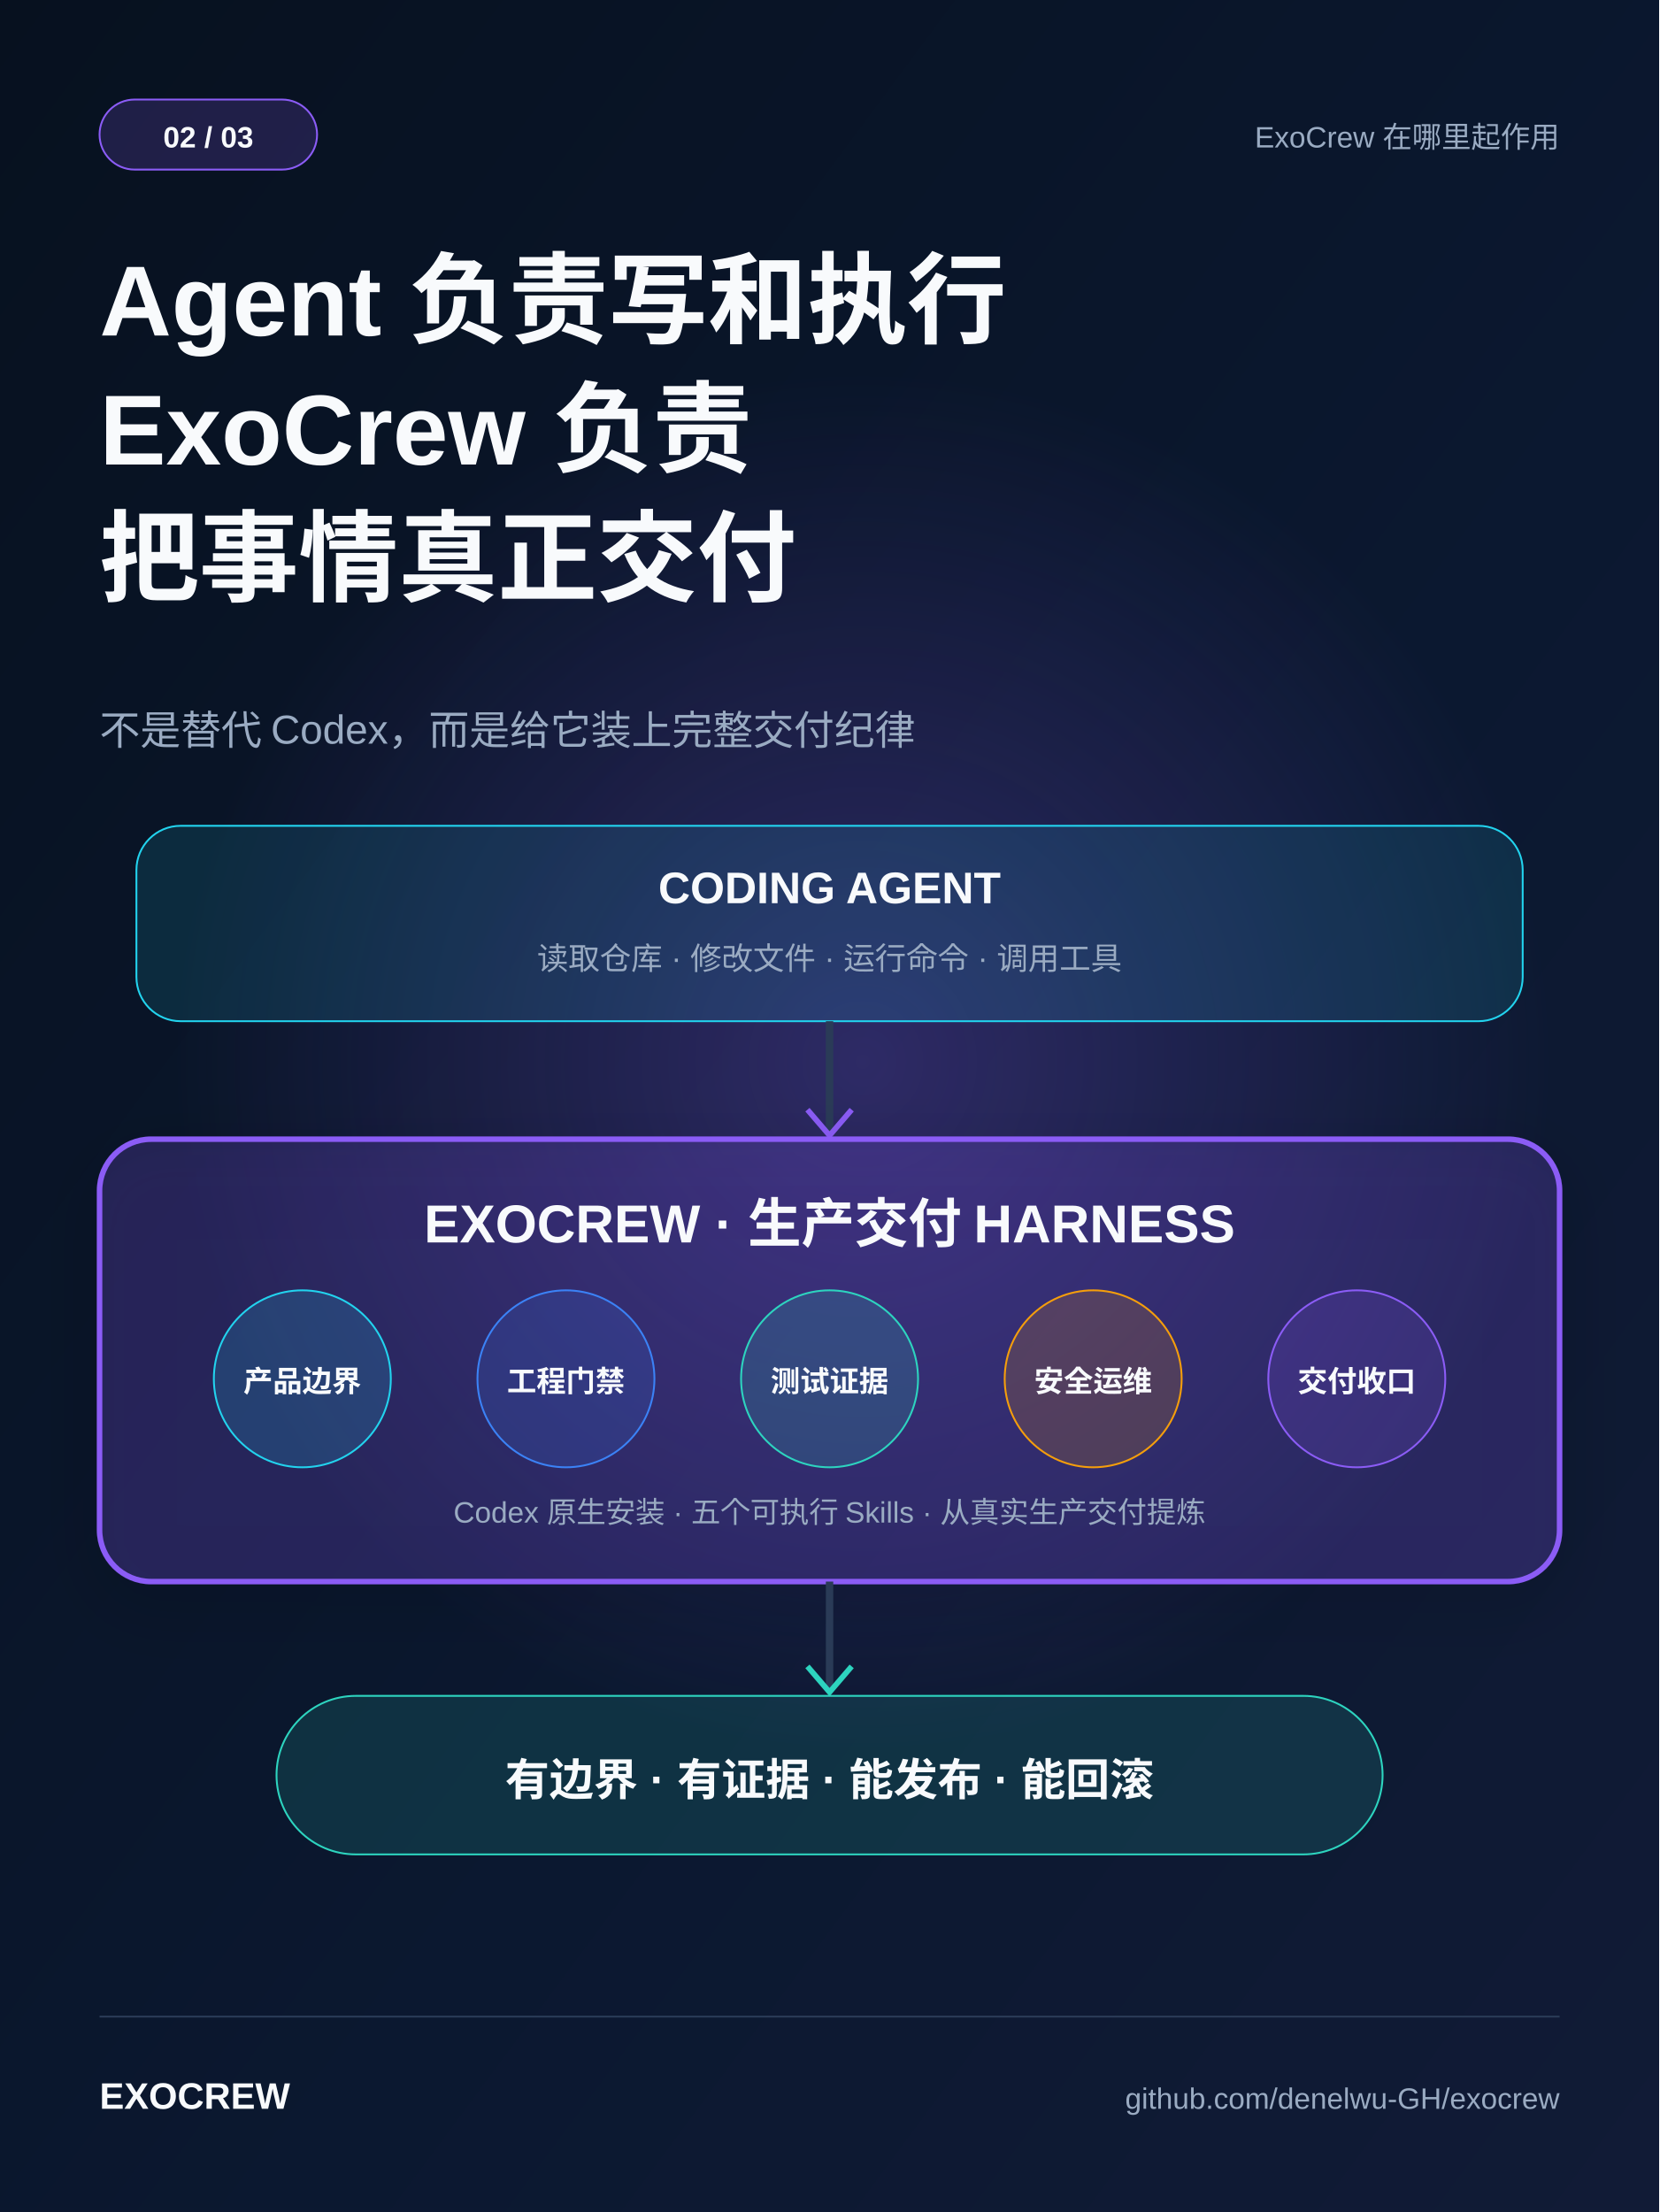
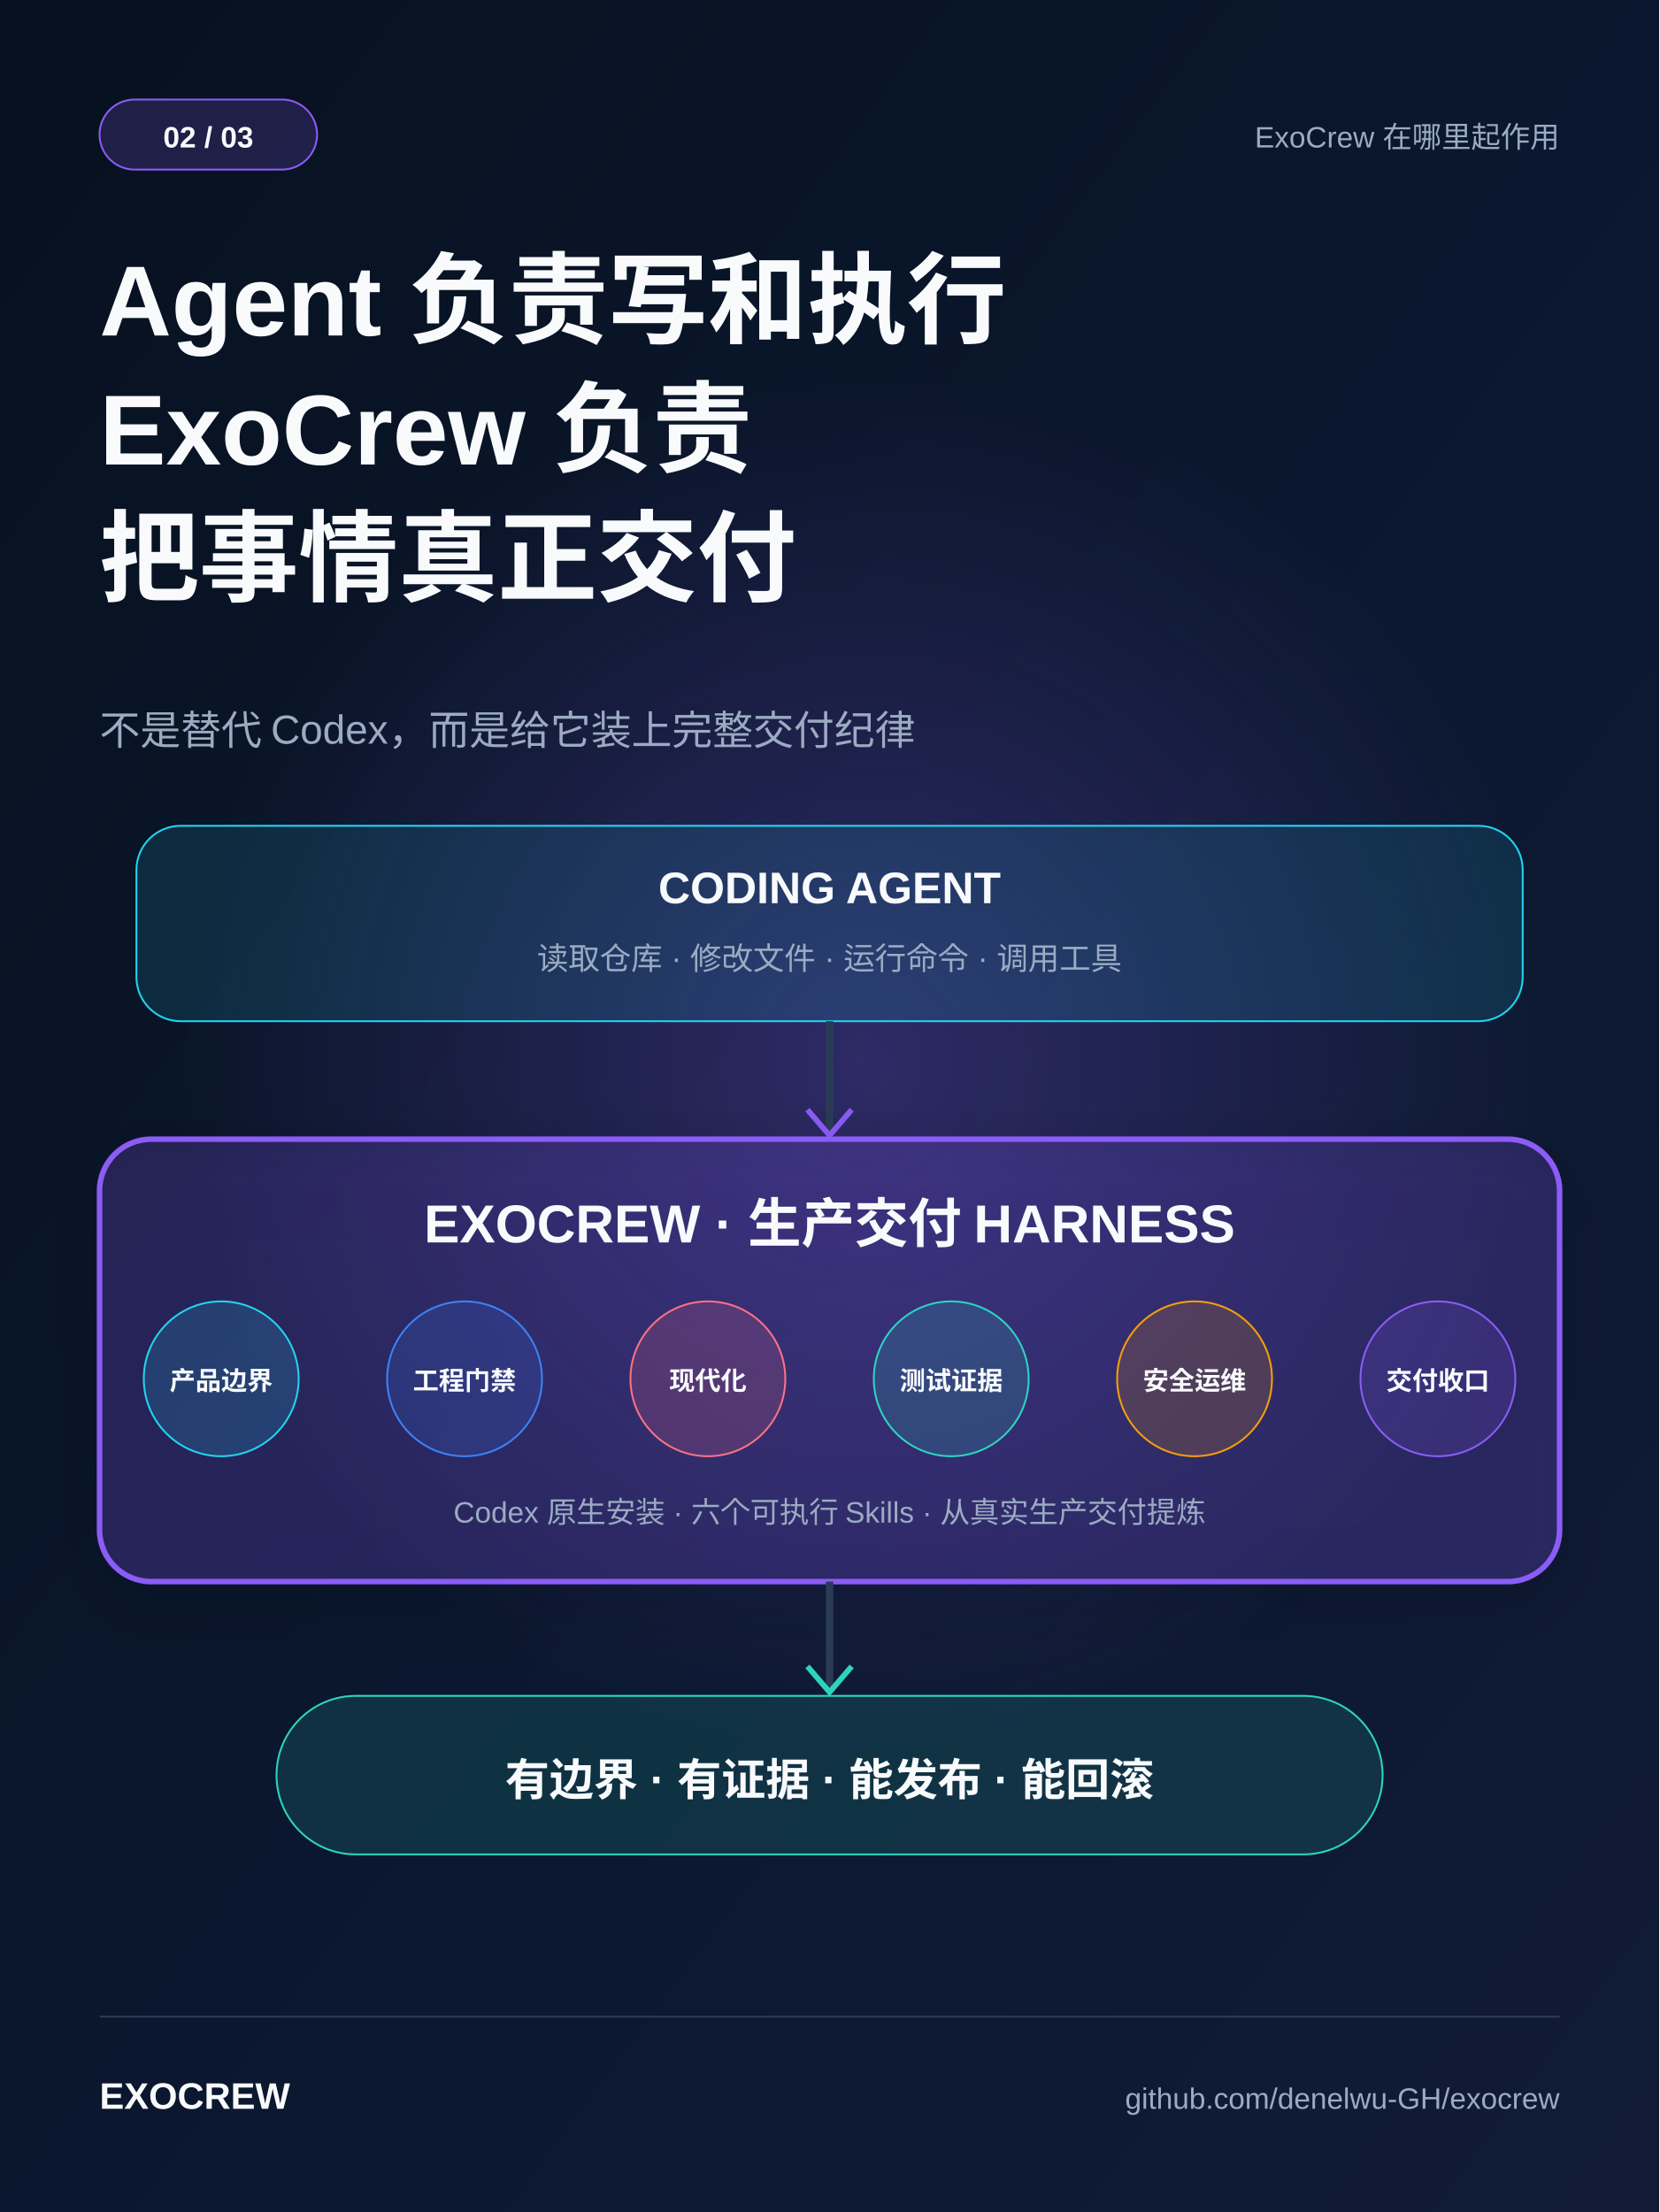
<svg xmlns="http://www.w3.org/2000/svg" width="900" height="1200" viewBox="0 0 900 1200" role="img" aria-labelledby="title desc">
  <defs>
    <linearGradient id="bg" x1="0" y1="0" x2="1" y2="1">
      <stop offset="0" stop-color="#07111f" />
      <stop offset="0.58" stop-color="#0b1830" />
      <stop offset="1" stop-color="#111b36" />
    </linearGradient>
    <radialGradient id="glow" cx="50%" cy="50%" r="50%">
      <stop offset="0" stop-color="#8b5cf6" stop-opacity="0.28" />
      <stop offset="1" stop-color="#8b5cf6" stop-opacity="0" />
    </radialGradient>
    <filter id="shadow" x="-20%" y="-20%" width="140%" height="140%">
      <feDropShadow dx="0" dy="12" stdDeviation="18" flood-color="#020617" flood-opacity="0.42" />
    </filter>
  </defs>
  <rect width="900" height="1200" rx="0" fill="url(#bg)" />
  <circle cx="468" cy="576" r="378" fill="url(#glow)" />
  <g font-family="-apple-system,BlinkMacSystemFont,'Segoe UI','PingFang SC','Microsoft YaHei',Arial,sans-serif">
    <rect x="54" y="54" width="118" height="38" rx="19" fill="#8b5cf6" fill-opacity="0.18" stroke="#8b5cf6" />
    <text x="113" y="80" fill="#f8fafc" font-size="16" font-weight="700" text-anchor="middle">02 / 03</text>
    <text x="846" y="80" fill="#9aabc2" font-size="16" text-anchor="end">ExoCrew 在哪里起作用</text>
    <text x="54" y="182" fill="#f8fafc" font-size="54" font-weight="700" text-anchor="start">Agent 负责写和执行</text>
    <text x="54" y="252" fill="#f8fafc" font-size="54" font-weight="700" text-anchor="start">ExoCrew 负责</text>
    <text x="54" y="322" fill="#f8fafc" font-size="54" font-weight="700" text-anchor="start">把事情真正交付</text>
    <text x="54" y="404" fill="#9aabc2" font-size="22" font-weight="400" text-anchor="start">不是替代 Codex，而是给它装上完整交付纪律</text>
    <rect x="74" y="448" width="752" height="106" rx="24" fill="#22d3ee" fill-opacity="0.12" stroke="#22d3ee" />
    <text x="450" y="490" fill="#f8fafc" font-size="24" font-weight="700" text-anchor="middle">CODING AGENT</text>
    <text x="450" y="526" fill="#9aabc2" font-size="17" text-anchor="middle">读取仓库 · 修改文件 · 运行命令 · 调用工具</text>
    <path d="M450 554 L450 615" stroke="#2a3b57" stroke-width="4" />
    <path d="M438 602 L450 616 L462 602" fill="none" stroke="#8b5cf6" stroke-width="3" />
    <rect x="54" y="618" width="792" height="240" rx="28" fill="#8b5cf6" fill-opacity="0.20" stroke="#8b5cf6" stroke-width="3" filter="url(#shadow)" />
    <text x="450" y="674" fill="#f8fafc" font-size="29" font-weight="700" text-anchor="middle">EXOCREW · 生产交付 HARNESS</text>
-     <circle cx="164" cy="748" r="48" fill="#22d3ee" fill-opacity="0.16" stroke="#22d3ee" />
-     <text x="164" y="755" fill="#f8fafc" font-size="16" font-weight="700" text-anchor="middle">产品边界</text>
-     <circle cx="307" cy="748" r="48" fill="#3b82f6" fill-opacity="0.16" stroke="#3b82f6" />
-     <text x="307" y="755" fill="#f8fafc" font-size="16" font-weight="700" text-anchor="middle">工程门禁</text>
-     <circle cx="450" cy="748" r="48" fill="#2dd4bf" fill-opacity="0.16" stroke="#2dd4bf" />
-     <text x="450" y="755" fill="#f8fafc" font-size="16" font-weight="700" text-anchor="middle">测试证据</text>
-     <circle cx="593" cy="748" r="48" fill="#f59e0b" fill-opacity="0.16" stroke="#f59e0b" />
-     <text x="593" y="755" fill="#f8fafc" font-size="16" font-weight="700" text-anchor="middle">安全运维</text>
-     <circle cx="736" cy="748" r="48" fill="#8b5cf6" fill-opacity="0.16" stroke="#8b5cf6" />
-     <text x="736" y="755" fill="#f8fafc" font-size="16" font-weight="700" text-anchor="middle">交付收口</text>
-     <text x="450" y="826" fill="#9aabc2" font-size="16" text-anchor="middle">Codex 原生安装 · 五个可执行 Skills · 从真实生产交付提炼</text>
+     <circle cx="120" cy="748" r="42" fill="#22d3ee" fill-opacity="0.16" stroke="#22d3ee" />
+     <text x="120" y="754" fill="#f8fafc" font-size="14" font-weight="700" text-anchor="middle">产品边界</text>
+     <circle cx="252" cy="748" r="42" fill="#3b82f6" fill-opacity="0.16" stroke="#3b82f6" />
+     <text x="252" y="754" fill="#f8fafc" font-size="14" font-weight="700" text-anchor="middle">工程门禁</text>
+     <circle cx="384" cy="748" r="42" fill="#fb7185" fill-opacity="0.16" stroke="#fb7185" />
+     <text x="384" y="754" fill="#f8fafc" font-size="14" font-weight="700" text-anchor="middle">现代化</text>
+     <circle cx="516" cy="748" r="42" fill="#2dd4bf" fill-opacity="0.16" stroke="#2dd4bf" />
+     <text x="516" y="754" fill="#f8fafc" font-size="14" font-weight="700" text-anchor="middle">测试证据</text>
+     <circle cx="648" cy="748" r="42" fill="#f59e0b" fill-opacity="0.16" stroke="#f59e0b" />
+     <text x="648" y="754" fill="#f8fafc" font-size="14" font-weight="700" text-anchor="middle">安全运维</text>
+     <circle cx="780" cy="748" r="42" fill="#8b5cf6" fill-opacity="0.16" stroke="#8b5cf6" />
+     <text x="780" y="754" fill="#f8fafc" font-size="14" font-weight="700" text-anchor="middle">交付收口</text>
+     <text x="450" y="826" fill="#9aabc2" font-size="16" text-anchor="middle">Codex 原生安装 · 六个可执行 Skills · 从真实生产交付提炼</text>
    <path d="M450 858 L450 917" stroke="#2a3b57" stroke-width="4" />
    <path d="M438 904 L450 918 L462 904" fill="none" stroke="#2dd4bf" stroke-width="3" />
    <rect x="150" y="920" width="600" height="86" rx="43" fill="#2dd4bf" fill-opacity="0.14" stroke="#2dd4bf" />
    <text x="450" y="974" fill="#f8fafc" font-size="24" font-weight="700" text-anchor="middle">有边界 · 有证据 · 能发布 · 能回滚</text>
    <line x1="54" y1="1094" x2="846" y2="1094" stroke="#2a3b57" />
    <text x="54" y="1144" fill="#f8fafc" font-size="20" font-weight="700">EXOCREW</text>
    <text x="846" y="1144" fill="#9aabc2" font-size="16" text-anchor="end">github.com/denelwu-GH/exocrew</text>
  </g>
</svg>
